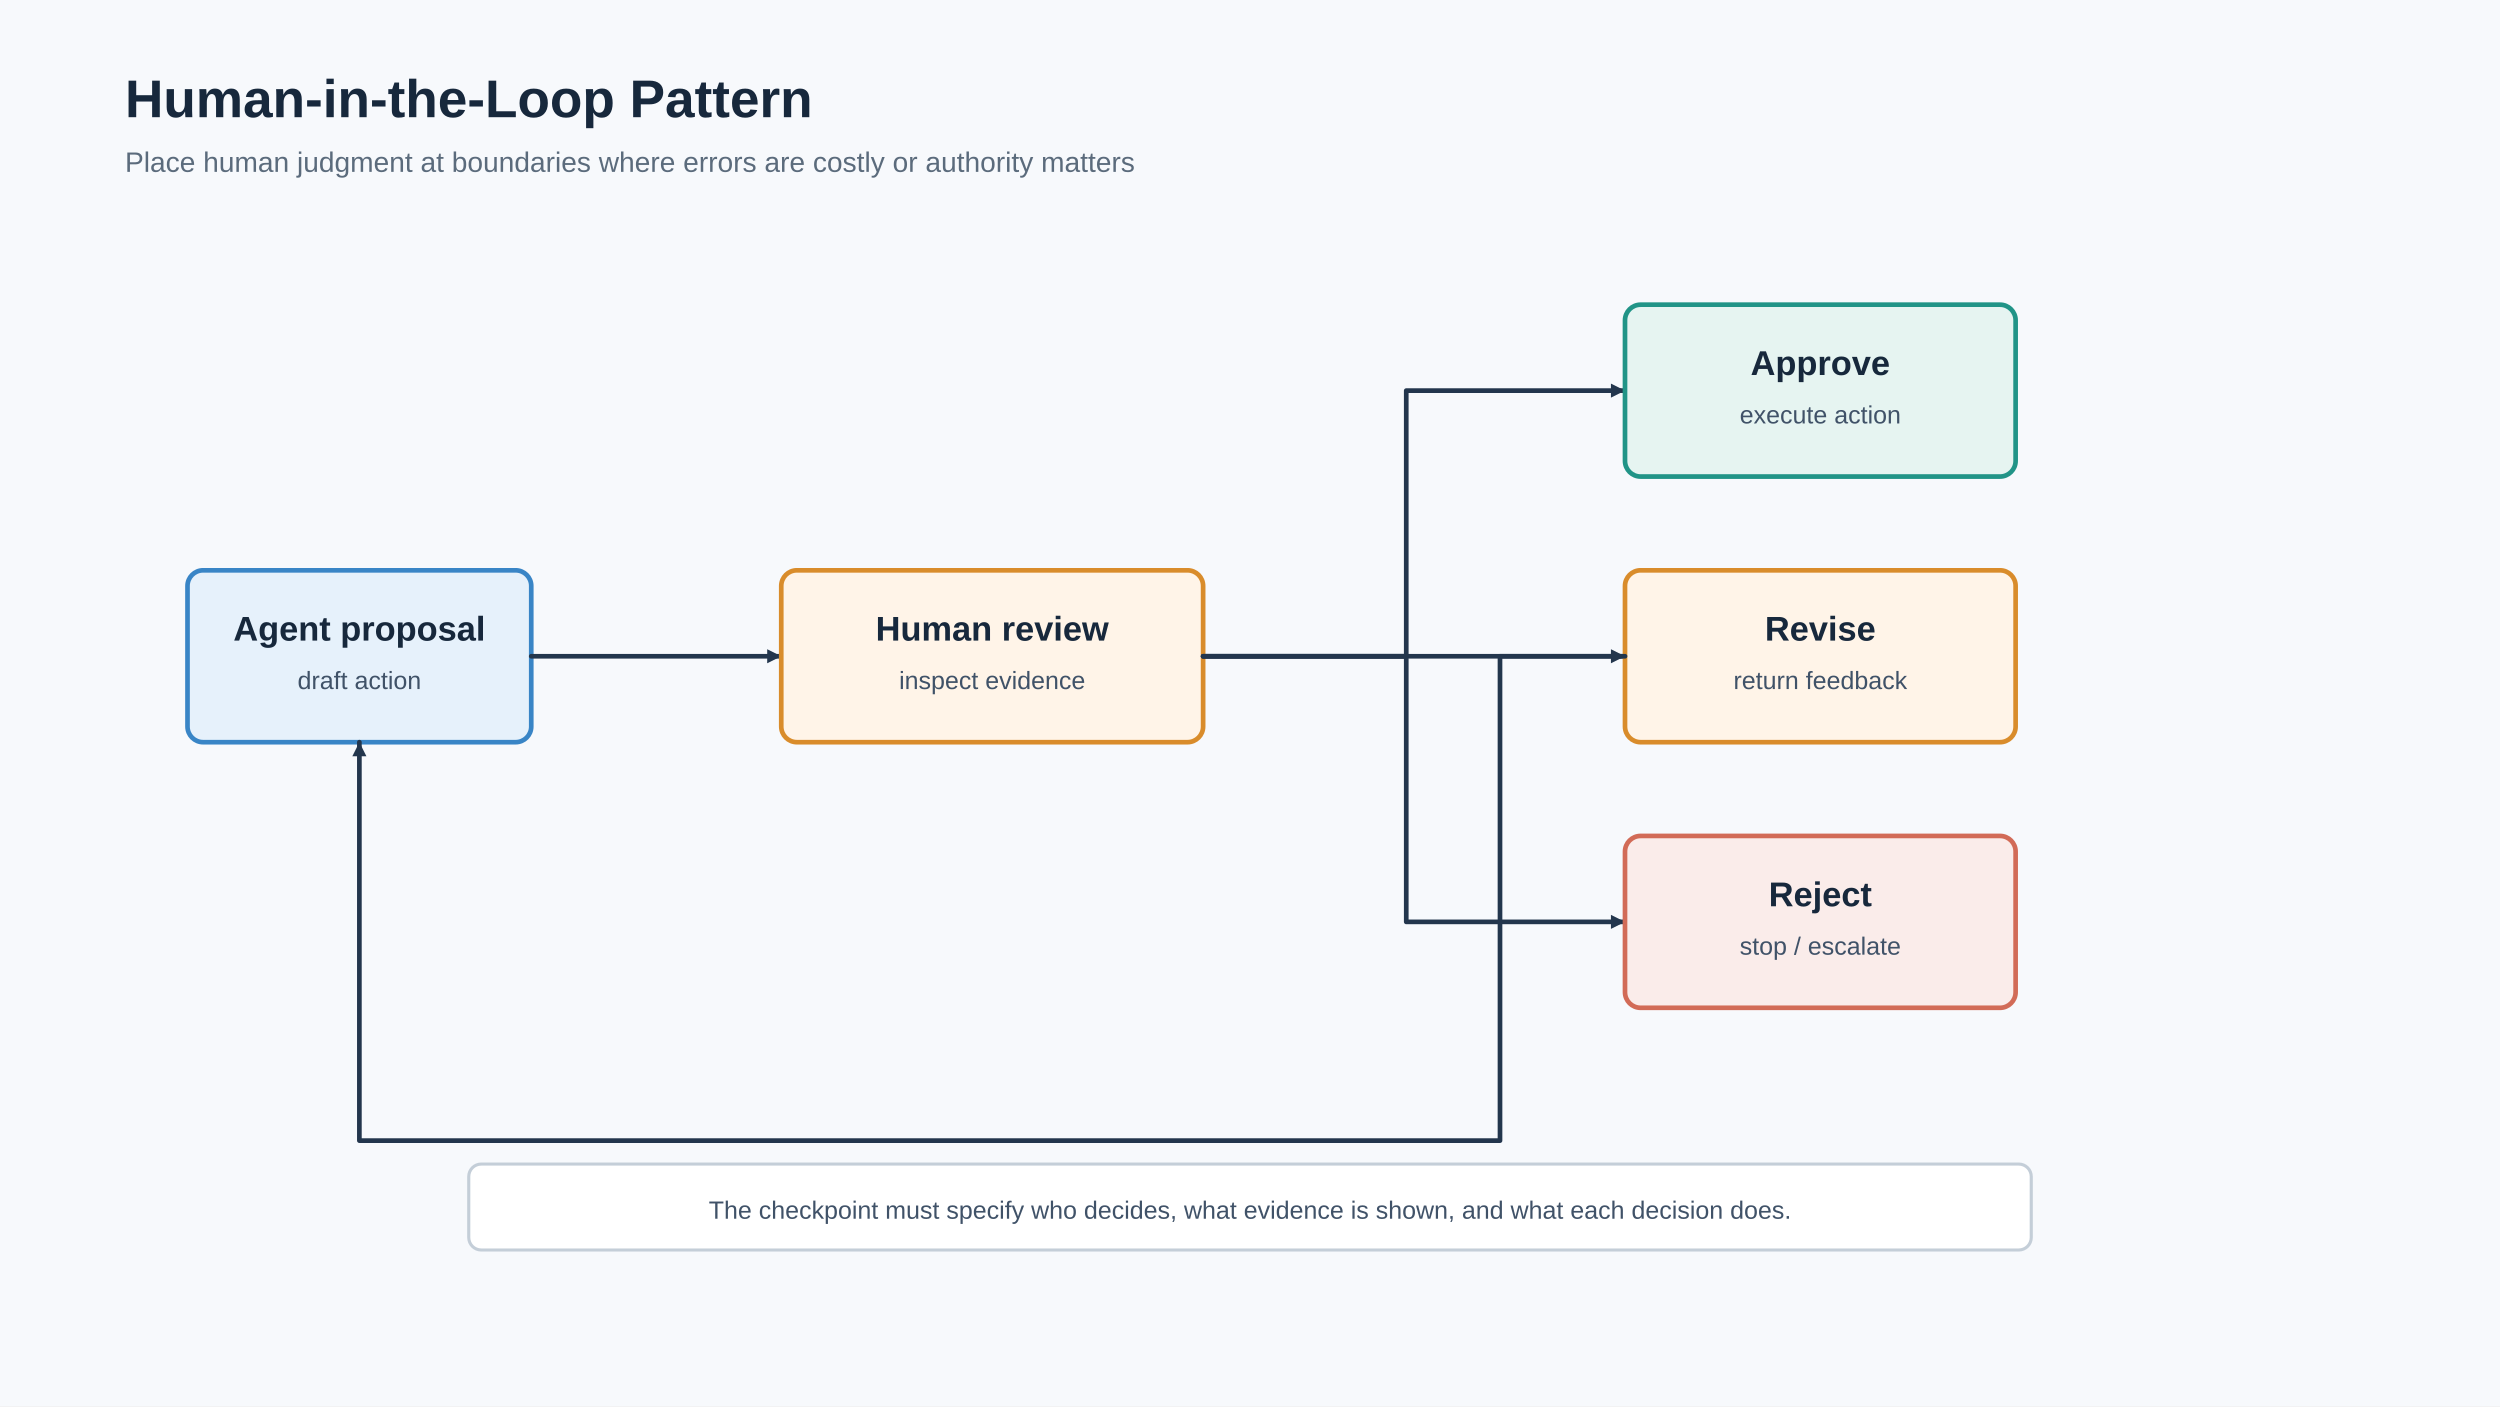
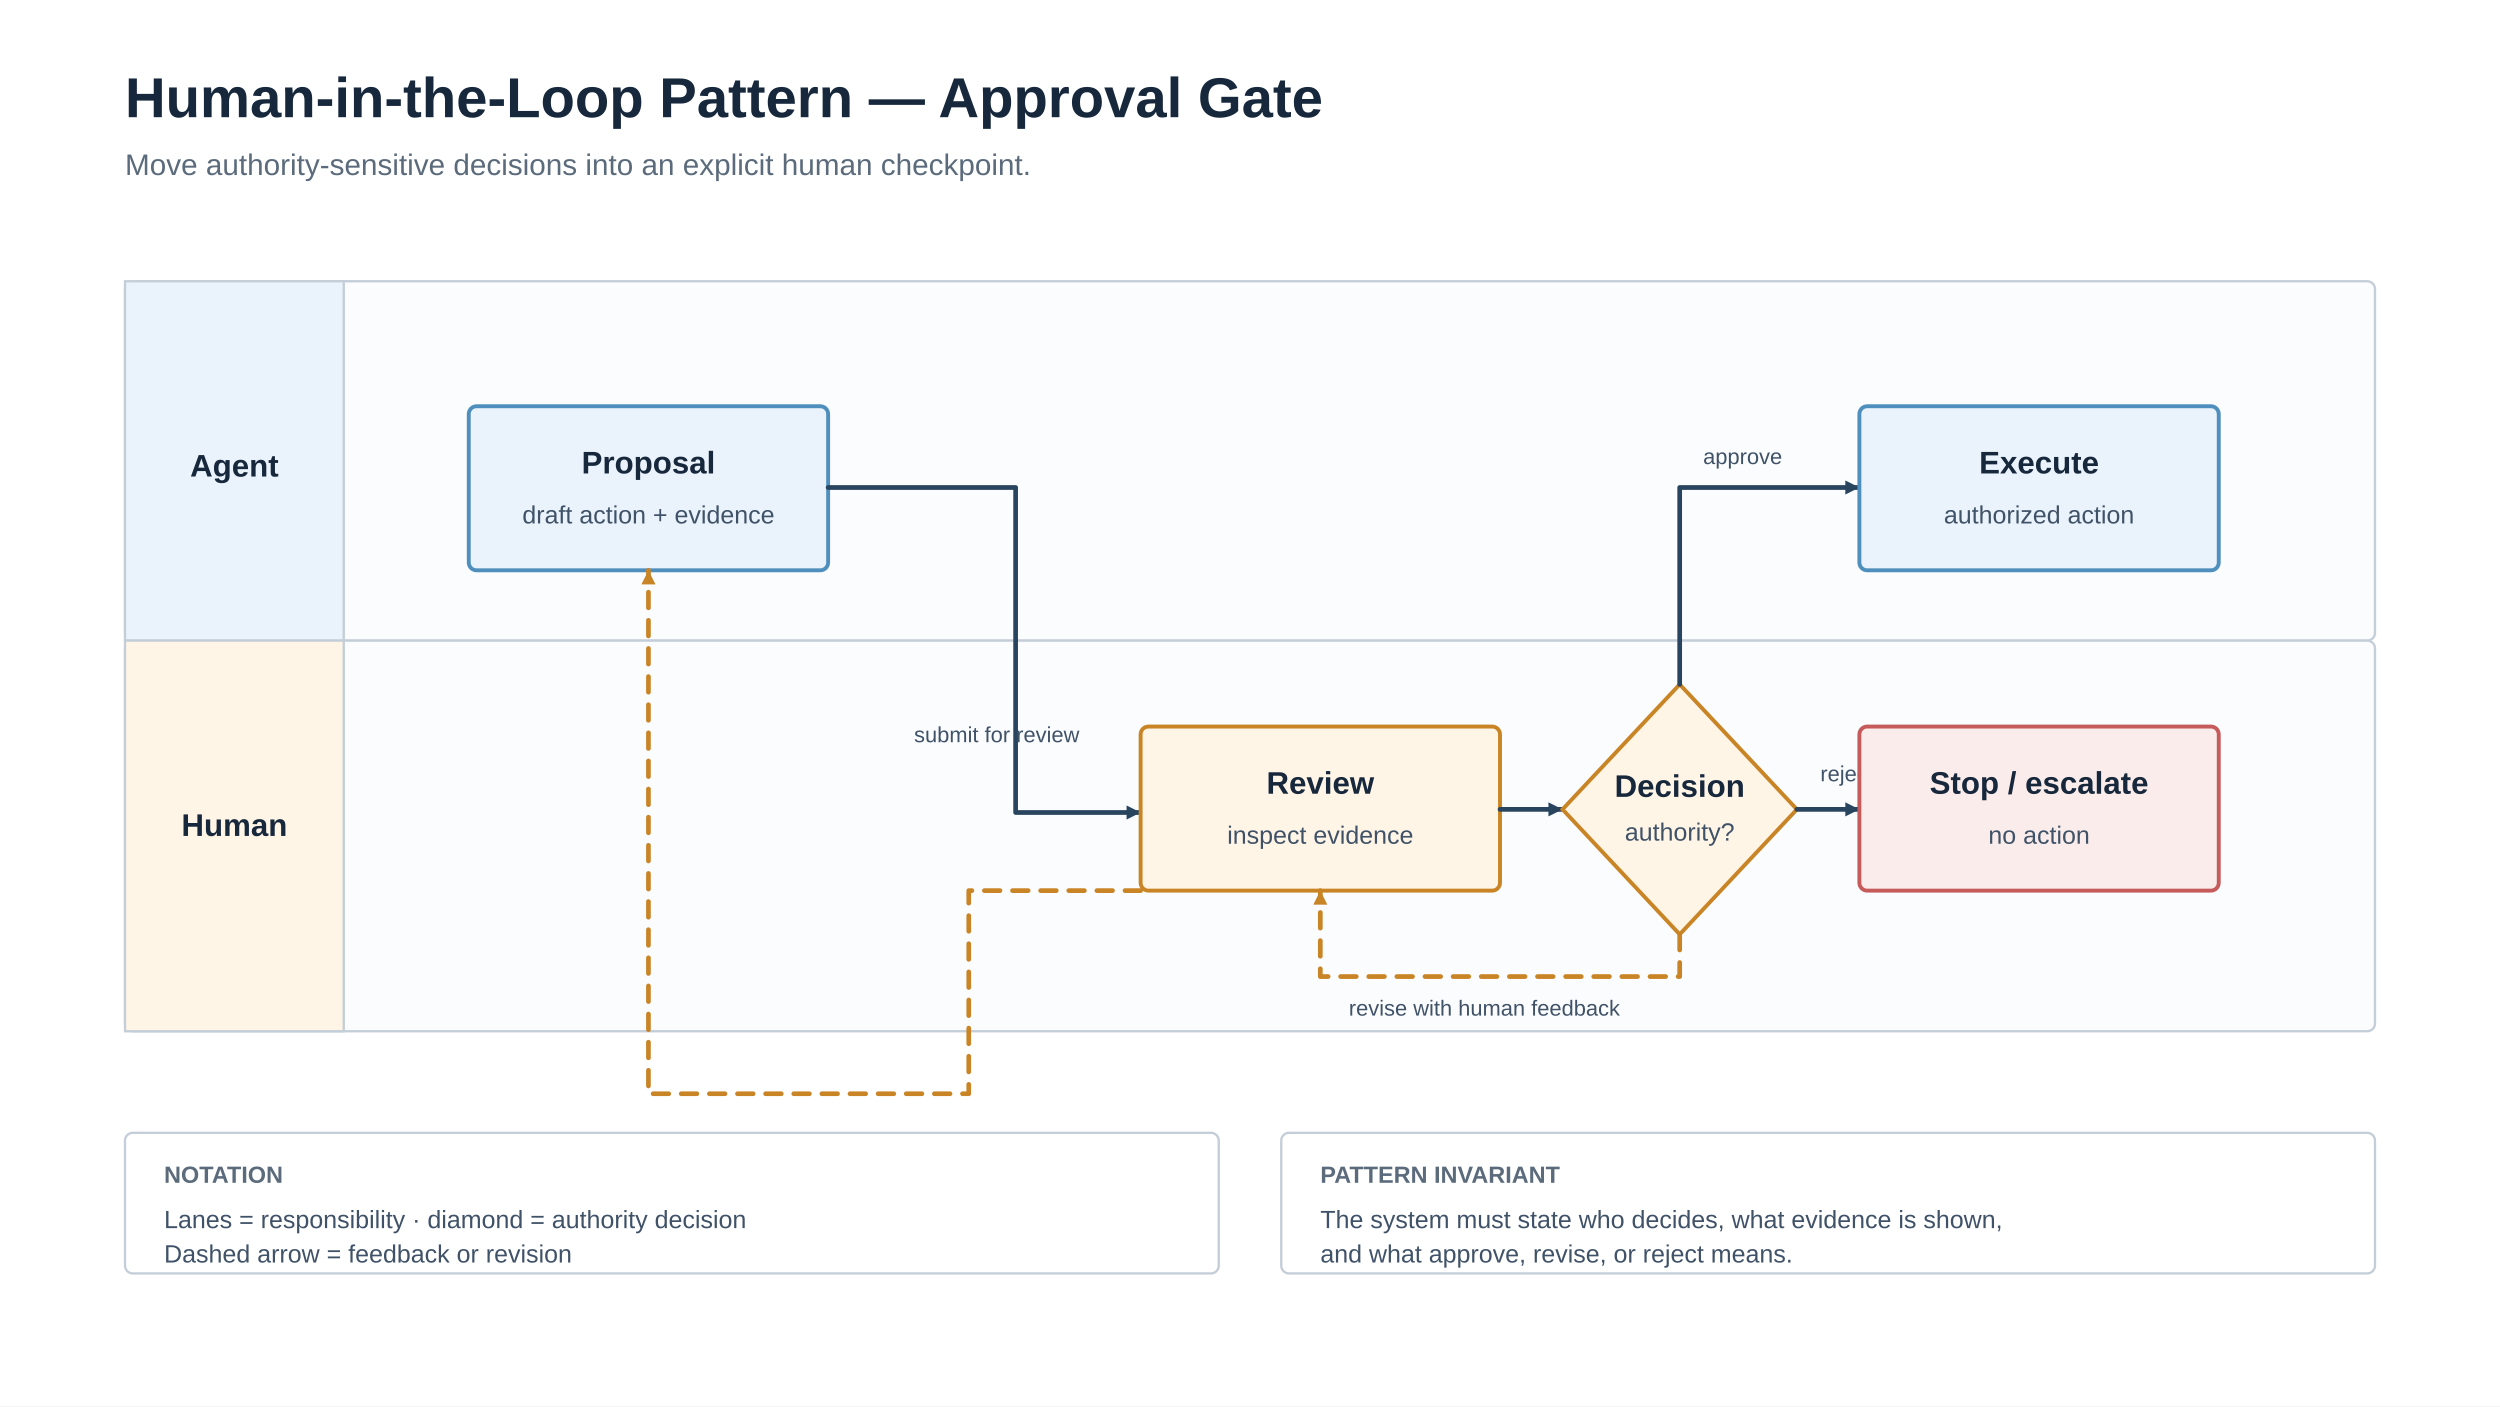
<svg xmlns="http://www.w3.org/2000/svg" width="1600" height="900" viewBox="0 0 1600 900">
  <defs>
-     <style>.al{fill:#23364d;stroke:none}.ad{fill:#219487;stroke:none}.ar{fill:#c65b5b;stroke:none}.title{font:700 34px Arial;fill:#17283c}.sub{font:400 18px Arial;fill:#5b6b7c}.h{font:700 22px Arial;fill:#17283c}.s{font:400 16px Arial;fill:#405268}.b{fill:#fff;stroke:#9eb0c2;stroke-width:2}.l{stroke:#23364d;stroke-width:3;fill:none;stroke-linecap:round;stroke-linejoin:round}.a{fill:#fff4e8;stroke:#d98c2b;stroke-width:3}.g{fill:#e6f4f1;stroke:#219487;stroke-width:3}.r{fill:#faecea;stroke:#d26b57;stroke-width:3}</style>
+     <style>
+ .title{font:700 36px Arial,Helvetica,sans-serif;fill:#17283c}.sub{font:400 19px Arial,Helvetica,sans-serif;fill:#5b6b7c}.h{font:700 20px Arial,Helvetica,sans-serif;fill:#17283c}.s{font:400 16px Arial,Helvetica,sans-serif;fill:#405268}.k{font:700 15px Arial,Helvetica,sans-serif;fill:#5b6b7c}.label{font:400 14px Arial,Helvetica,sans-serif;fill:#405268}.flow{fill:none;stroke:#28445f;stroke-width:3;stroke-linecap:round;stroke-linejoin:round}.feedback{fill:none;stroke:#c98425;stroke-width:3;stroke-dasharray:10 8;stroke-linecap:round;stroke-linejoin:round}.head{fill:#28445f;stroke:none}.fhead{fill:#c98425;stroke:none}.lane{fill:#fbfcfe;stroke:#c4ced8;stroke-width:1.5}.agent{fill:#eaf3fb;stroke:#4f8fbd;stroke-width:2.5}.human{fill:#fff5e6;stroke:#c98425;stroke-width:2.5}.stop{fill:#faecea;stroke:#c65b5b;stroke-width:2.5}.note{fill:#fff;stroke:#c4ced8;stroke-width:1.5}
+ </style>
  </defs>
-   <rect width="1600" height="900" fill="#f7f9fc" />
-   <text x="80" y="75" class="title">Human-in-the-Loop Pattern</text>
-   <text x="80" y="110" class="sub">Place human judgment at boundaries where errors are costly or authority matters</text>
-   <rect x="120" y="365" width="220" height="110" rx="10" fill="#e6f1fb" stroke="#3985c6" stroke-width="3" />
-   <text x="230" y="410" text-anchor="middle" class="h">Agent proposal</text>
-   <text x="230" y="441" text-anchor="middle" class="s">draft action</text>
-   <path d="M340 420 H500" class="l" />
-   <polygon points="500,420 491,415.5 491,424.5" class="al" />
-   <rect x="500" y="365" width="270" height="110" rx="10" class="a" />
-   <text x="635" y="410" text-anchor="middle" class="h">Human review</text>
-   <text x="635" y="441" text-anchor="middle" class="s">inspect evidence</text>
-   <path d="M770 420 H900 V250 H1040" class="l" />
-   <polygon points="1040,250 1031,245.5 1031,254.5" class="al" />
-   <path d="M770 420 H1040" class="l" />
-   <polygon points="1040,420 1031,415.5 1031,424.5" class="al" />
-   <path d="M770 420 H900 V590 H1040" class="l" />
-   <polygon points="1040,590 1031,585.5 1031,594.5" class="al" />
-   <rect x="1040" y="195" width="250" height="110" rx="10" class="g" />
-   <text x="1165" y="240" text-anchor="middle" class="h">Approve</text>
-   <text x="1165" y="271" text-anchor="middle" class="s">execute action</text>
-   <rect x="1040" y="365" width="250" height="110" rx="10" class="a" />
-   <text x="1165" y="410" text-anchor="middle" class="h">Revise</text>
-   <text x="1165" y="441" text-anchor="middle" class="s">return feedback</text>
-   <rect x="1040" y="535" width="250" height="110" rx="10" class="r" />
-   <text x="1165" y="580" text-anchor="middle" class="h">Reject</text>
-   <text x="1165" y="611" text-anchor="middle" class="s">stop / escalate</text>
-   <path d="M1040 420 H960 V730 H230 V475" class="l" />
-   <polygon points="230,475 225.5,484 234.5,484" class="al" />
-   <rect x="300" y="745" width="1000" height="55" rx="8" fill="#fff" stroke="#c4ced8" stroke-width="2" />
-   <text x="800" y="780" text-anchor="middle" class="s">The checkpoint must specify who decides, what evidence is shown, and what each decision does.</text>
+   <rect width="1600" height="900" fill="#fff" />
+   <text x="80" y="75" class="title">Human-in-the-Loop Pattern — Approval Gate</text>
+   <text x="80" y="112" class="sub">Move authority-sensitive decisions into an explicit human checkpoint.</text>
+   <rect x="80" y="180" width="1440" height="230" rx="5" class="lane" />
+   <rect x="80" y="410" width="1440" height="250" rx="5" class="lane" />
+   <rect x="80" y="180" width="140" height="230" fill="#eaf3fb" stroke="#c4ced8" stroke-width="1.5" />
+   <rect x="80" y="410" width="140" height="250" fill="#fff5e6" stroke="#c4ced8" stroke-width="1.5" />
+   <text x="150" y="305" text-anchor="middle" class="h">Agent</text>
+   <text x="150" y="535" text-anchor="middle" class="h">Human</text>
+   <rect x="300" y="260" width="230" height="105" rx="5" class="agent" />
+   <text x="415" y="303" text-anchor="middle" class="h">Proposal</text>
+   <text x="415" y="335" text-anchor="middle" class="s">draft action + evidence</text>
+   <path d="M530 312 H650 V520 H730" class="flow" />
+   <polygon points="730,520 721,515.5 721,524.5" class="head" />
+   <text x="585" y="475" class="label">submit for review</text>
+   <rect x="730" y="465" width="230" height="105" rx="5" class="human" />
+   <text x="845" y="508" text-anchor="middle" class="h">Review</text>
+   <text x="845" y="540" text-anchor="middle" class="s">inspect evidence</text>
+   <path d="M960 518 H1000" class="flow" />
+   <polygon points="1000,518 991,513.5 991,522.5" class="head" />
+   <polygon points="1075,438 1150,518 1075,598 1000,518" class="human" />
+   <text x="1075" y="510" text-anchor="middle" class="h">Decision</text>
+   <text x="1075" y="538" text-anchor="middle" class="s">authority?</text>
+   <path d="M1075 438 V312 H1190" class="flow" />
+   <polygon points="1190,312 1181,307.5 1181,316.5" class="head" />
+   <text x="1090" y="297" class="label">approve</text>
+   <rect x="1190" y="260" width="230" height="105" rx="5" class="agent" />
+   <text x="1305" y="303" text-anchor="middle" class="h">Execute</text>
+   <text x="1305" y="335" text-anchor="middle" class="s">authorized action</text>
+   <path d="M1150 518 H1190" class="flow" />
+   <polygon points="1190,518 1181,513.5 1181,522.5" class="head" />
+   <text x="1165" y="500" class="label">reject</text>
+   <rect x="1190" y="465" width="230" height="105" rx="5" class="stop" />
+   <text x="1305" y="508" text-anchor="middle" class="h">Stop / escalate</text>
+   <text x="1305" y="540" text-anchor="middle" class="s">no action</text>
+   <path d="M1075 598 V625 H845 V570" class="feedback" />
+   <polygon points="845,570 840.5,579 849.5,579" class="fhead" />
+   <text x="950" y="650" text-anchor="middle" class="label">revise with human feedback</text>
+   <path d="M730 570 H620 V700 H415 V365" class="feedback" />
+   <polygon points="415,365 410.5,374 419.5,374" class="fhead" />
+   <rect x="80" y="725" width="700" height="90" rx="5" class="note" />
+   <text x="105" y="757" class="k">NOTATION</text>
+   <text x="105" y="786" class="s">Lanes = responsibility · diamond = authority decision</text>
+   <text x="105" y="808" class="s">Dashed arrow = feedback or revision</text>
+   <rect x="820" y="725" width="700" height="90" rx="5" class="note" />
+   <text x="845" y="757" class="k">PATTERN INVARIANT</text>
+   <text x="845" y="786" class="s">The system must state who decides, what evidence is shown,</text>
+   <text x="845" y="808" class="s">and what approve, revise, or reject means.</text>
</svg>
